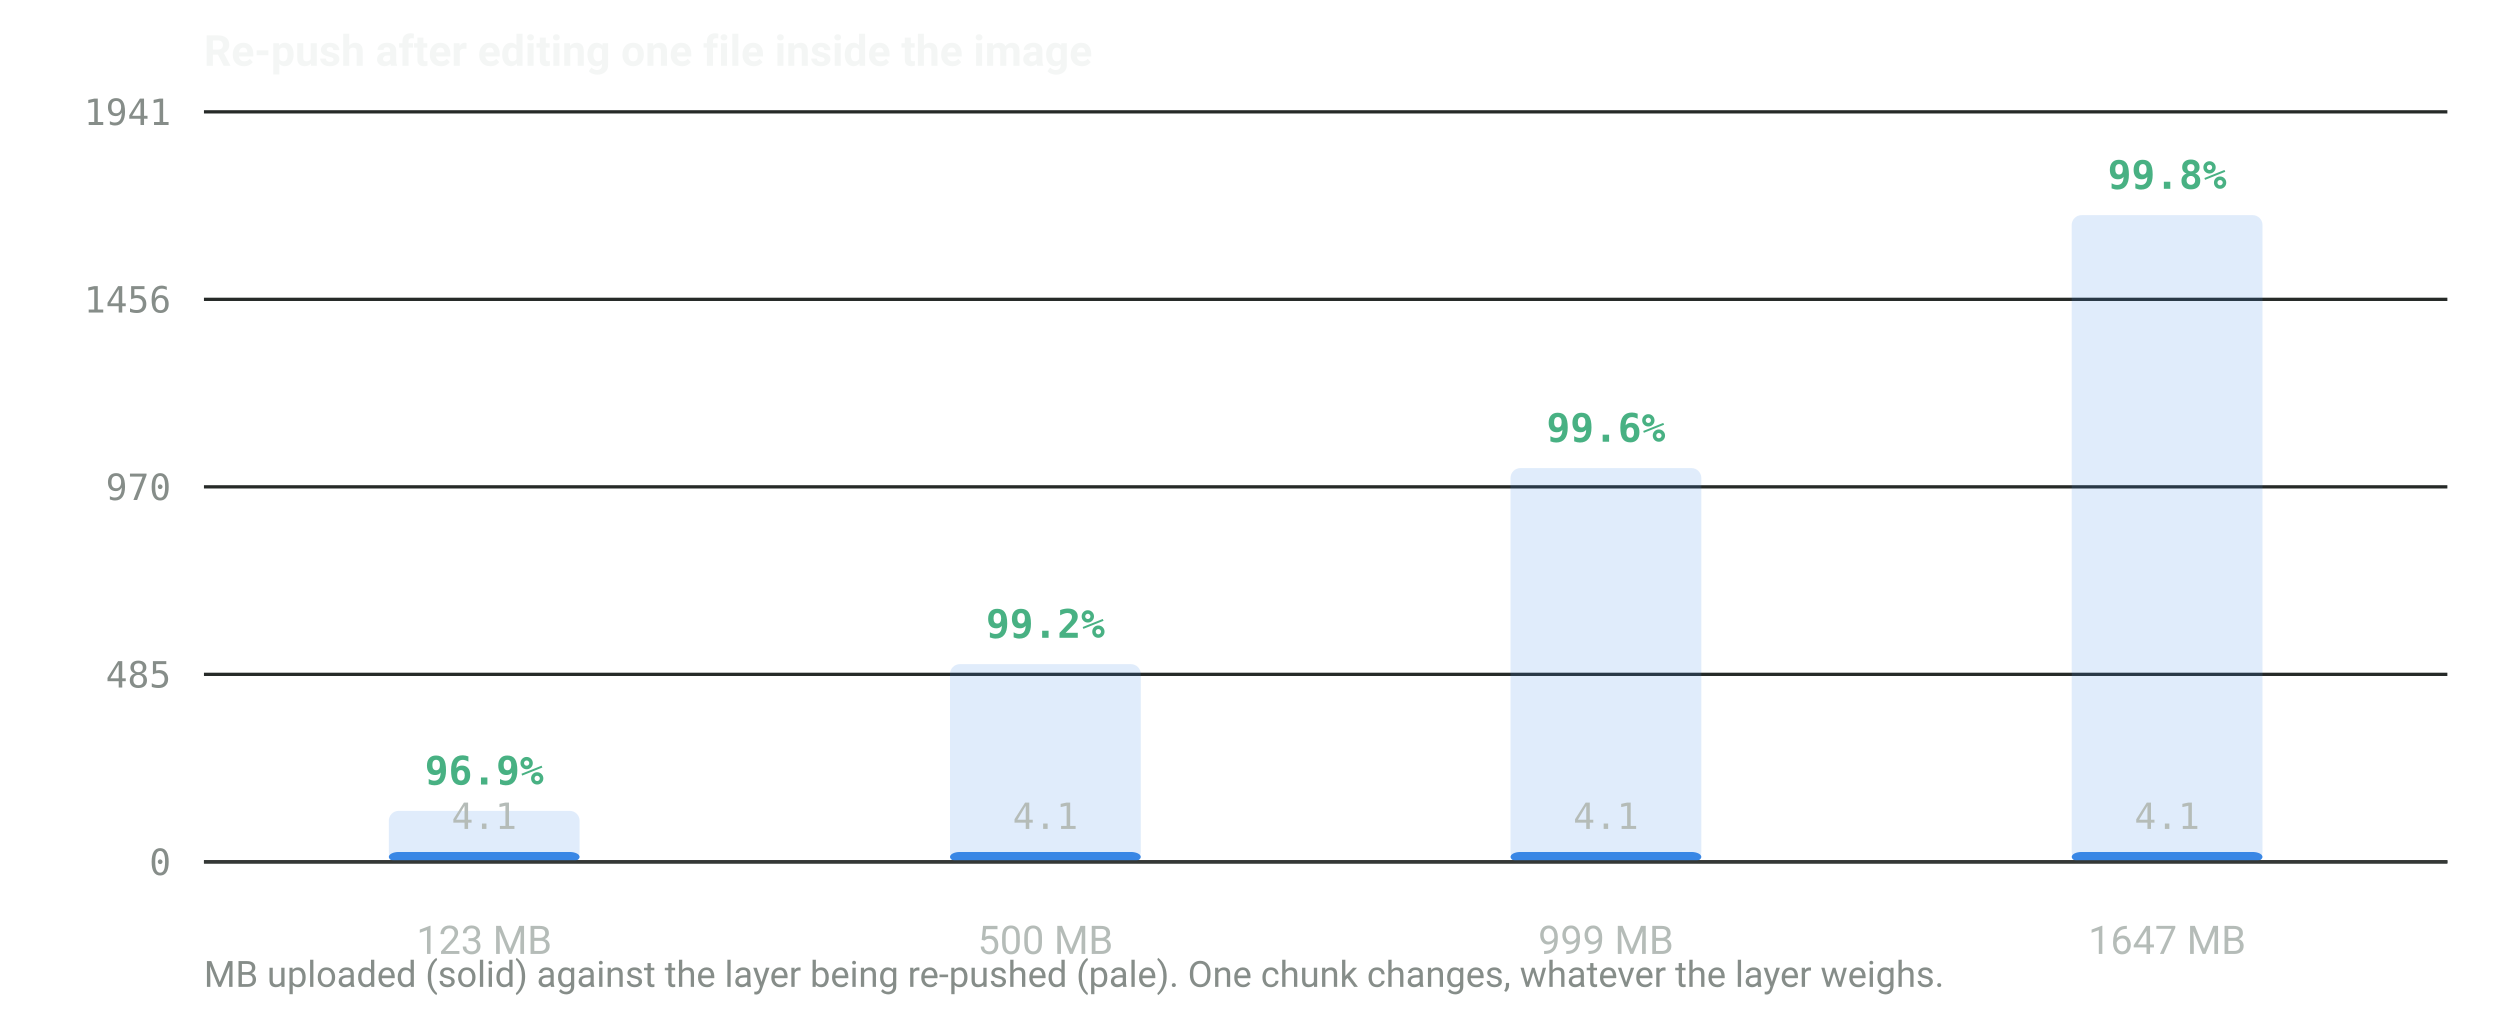
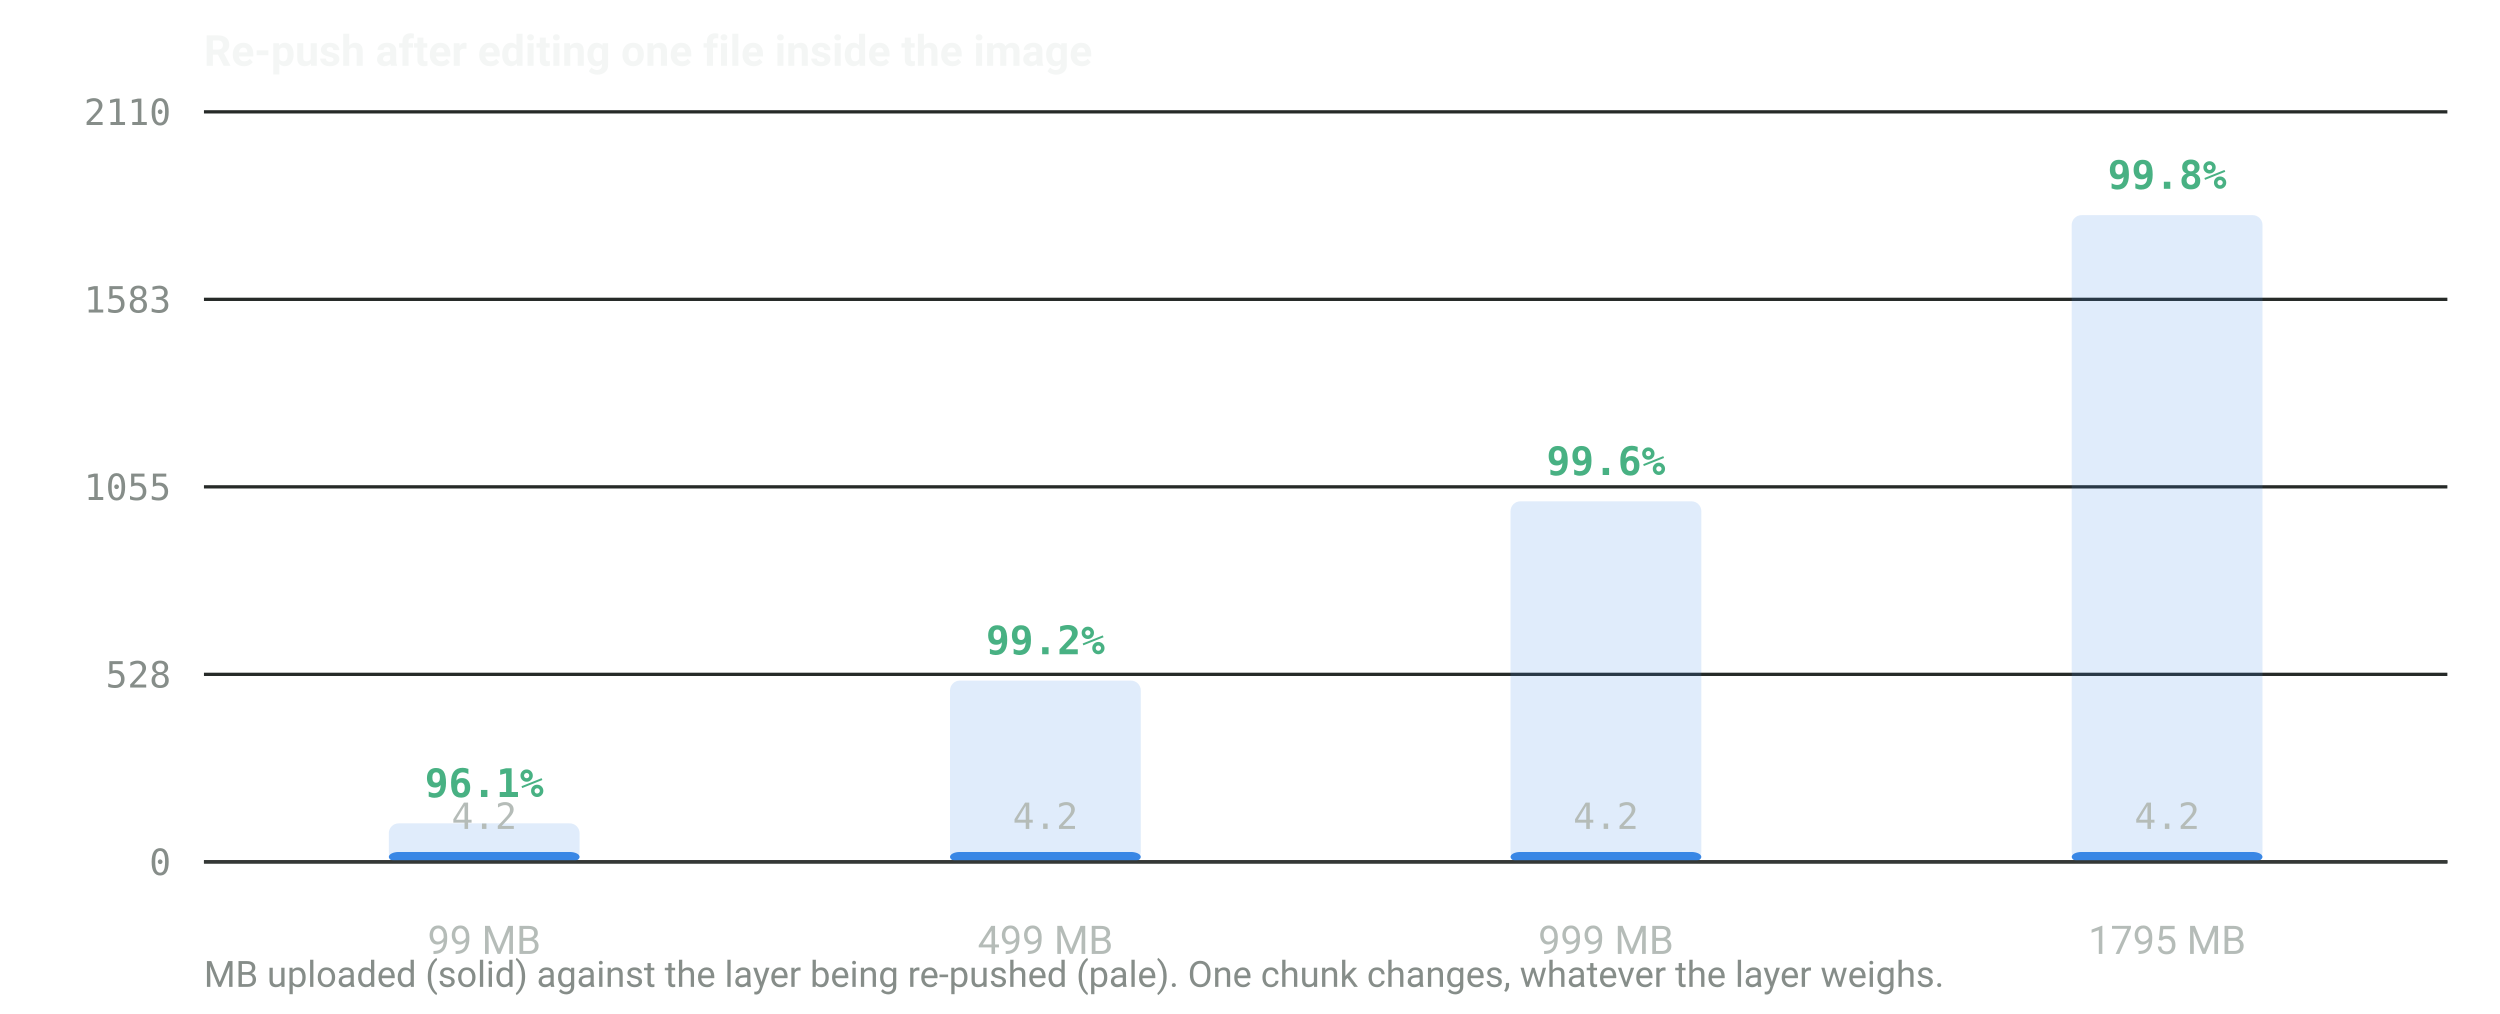
<svg xmlns="http://www.w3.org/2000/svg" viewBox="0 0 760 308" width="760" height="308" font-family="ui-sans-serif,system-ui,-apple-system,Segoe UI,Roboto,sans-serif" role="img">
  <text x="62" y="20" font-size="13" font-weight="600" fill="#f4f6f5">Re-push after editing one file inside the image</text>
  <line x1="62" x2="744" y1="262.0" y2="262.0" stroke="#262a28" stroke-width="1" />
  <text x="52" y="266.0" text-anchor="end" font-size="11" font-family="ui-monospace,SFMono-Regular,Menlo,Consolas,monospace" fill="#868d89">0</text>
  <line x1="62" x2="744" y1="205.0" y2="205.0" stroke="#262a28" stroke-width="1" />
-   <text x="52" y="209.0" text-anchor="end" font-size="11" font-family="ui-monospace,SFMono-Regular,Menlo,Consolas,monospace" fill="#868d89">485</text>
+   <text x="52" y="209.0" text-anchor="end" font-size="11" font-family="ui-monospace,SFMono-Regular,Menlo,Consolas,monospace" fill="#868d89">528</text>
  <line x1="62" x2="744" y1="148.0" y2="148.0" stroke="#262a28" stroke-width="1" />
-   <text x="52" y="152.0" text-anchor="end" font-size="11" font-family="ui-monospace,SFMono-Regular,Menlo,Consolas,monospace" fill="#868d89">970</text>
+   <text x="52" y="152.0" text-anchor="end" font-size="11" font-family="ui-monospace,SFMono-Regular,Menlo,Consolas,monospace" fill="#868d89">1055</text>
  <line x1="62" x2="744" y1="91.0" y2="91.0" stroke="#262a28" stroke-width="1" />
-   <text x="52" y="95.0" text-anchor="end" font-size="11" font-family="ui-monospace,SFMono-Regular,Menlo,Consolas,monospace" fill="#868d89">1456</text>
+   <text x="52" y="95.0" text-anchor="end" font-size="11" font-family="ui-monospace,SFMono-Regular,Menlo,Consolas,monospace" fill="#868d89">1583</text>
  <line x1="62" x2="744" y1="34.0" y2="34.0" stroke="#262a28" stroke-width="1" />
-   <text x="52" y="38.0" text-anchor="end" font-size="11" font-family="ui-monospace,SFMono-Regular,Menlo,Consolas,monospace" fill="#868d89">1941</text>
-   <rect x="118.2" y="246.5" width="58.0" height="15.5" rx="3" fill="#3987e5" opacity="0.16" />
+   <text x="52" y="38.0" text-anchor="end" font-size="11" font-family="ui-monospace,SFMono-Regular,Menlo,Consolas,monospace" fill="#868d89">2110</text>
+   <rect x="118.2" y="250.3" width="58.0" height="11.7" rx="3" fill="#3987e5" opacity="0.16" />
  <rect x="118.2" y="259.0" width="58.0" height="3.0" rx="3" fill="#3987e5" />
-   <text x="147.2" y="238.5" text-anchor="middle" font-size="12" font-weight="650" font-family="ui-monospace,SFMono-Regular,Menlo,Consolas,monospace" fill="#48b183">96.9%</text>
-   <text x="147.2" y="252.0" text-anchor="middle" font-size="11" font-family="ui-monospace,SFMono-Regular,Menlo,Consolas,monospace" fill="#b5bcb8">4.1</text>
-   <rect x="288.8" y="201.9" width="58.0" height="60.1" rx="3" fill="#3987e5" opacity="0.16" />
+   <text x="147.2" y="242.3" text-anchor="middle" font-size="12" font-weight="650" font-family="ui-monospace,SFMono-Regular,Menlo,Consolas,monospace" fill="#48b183">96.1%</text>
+   <text x="147.2" y="252.0" text-anchor="middle" font-size="11" font-family="ui-monospace,SFMono-Regular,Menlo,Consolas,monospace" fill="#b5bcb8">4.2</text>
+   <rect x="288.8" y="206.9" width="58.0" height="55.1" rx="3" fill="#3987e5" opacity="0.16" />
  <rect x="288.8" y="259.0" width="58.0" height="3.0" rx="3" fill="#3987e5" />
-   <text x="317.8" y="193.9" text-anchor="middle" font-size="12" font-weight="650" font-family="ui-monospace,SFMono-Regular,Menlo,Consolas,monospace" fill="#48b183">99.2%</text>
-   <text x="317.8" y="252.0" text-anchor="middle" font-size="11" font-family="ui-monospace,SFMono-Regular,Menlo,Consolas,monospace" fill="#b5bcb8">4.1</text>
-   <rect x="459.2" y="142.3" width="58.0" height="119.7" rx="3" fill="#3987e5" opacity="0.16" />
+   <text x="317.8" y="198.9" text-anchor="middle" font-size="12" font-weight="650" font-family="ui-monospace,SFMono-Regular,Menlo,Consolas,monospace" fill="#48b183">99.2%</text>
+   <text x="317.8" y="252.0" text-anchor="middle" font-size="11" font-family="ui-monospace,SFMono-Regular,Menlo,Consolas,monospace" fill="#b5bcb8">4.2</text>
+   <rect x="459.2" y="152.4" width="58.0" height="109.6" rx="3" fill="#3987e5" opacity="0.16" />
  <rect x="459.2" y="259.0" width="58.0" height="3.0" rx="3" fill="#3987e5" />
-   <text x="488.2" y="134.3" text-anchor="middle" font-size="12" font-weight="650" font-family="ui-monospace,SFMono-Regular,Menlo,Consolas,monospace" fill="#48b183">99.6%</text>
-   <text x="488.2" y="252.0" text-anchor="middle" font-size="11" font-family="ui-monospace,SFMono-Regular,Menlo,Consolas,monospace" fill="#b5bcb8">4.1</text>
+   <text x="488.2" y="144.4" text-anchor="middle" font-size="12" font-weight="650" font-family="ui-monospace,SFMono-Regular,Menlo,Consolas,monospace" fill="#48b183">99.6%</text>
+   <text x="488.2" y="252.0" text-anchor="middle" font-size="11" font-family="ui-monospace,SFMono-Regular,Menlo,Consolas,monospace" fill="#b5bcb8">4.2</text>
  <rect x="629.8" y="65.4" width="58.0" height="196.6" rx="3" fill="#3987e5" opacity="0.16" />
  <rect x="629.8" y="259.0" width="58.0" height="3.0" rx="3" fill="#3987e5" />
  <text x="658.8" y="57.4" text-anchor="middle" font-size="12" font-weight="650" font-family="ui-monospace,SFMono-Regular,Menlo,Consolas,monospace" fill="#48b183">99.8%</text>
-   <text x="658.8" y="252.0" text-anchor="middle" font-size="11" font-family="ui-monospace,SFMono-Regular,Menlo,Consolas,monospace" fill="#b5bcb8">4.1</text>
-   <text x="147.2" y="290" text-anchor="middle" font-size="12" fill="#b5bcb8">123 MB</text>
-   <text x="317.8" y="290" text-anchor="middle" font-size="12" fill="#b5bcb8">500 MB</text>
+   <text x="658.8" y="252.0" text-anchor="middle" font-size="11" font-family="ui-monospace,SFMono-Regular,Menlo,Consolas,monospace" fill="#b5bcb8">4.2</text>
+   <text x="147.2" y="290" text-anchor="middle" font-size="12" fill="#b5bcb8">99 MB</text>
+   <text x="317.8" y="290" text-anchor="middle" font-size="12" fill="#b5bcb8">499 MB</text>
  <text x="488.2" y="290" text-anchor="middle" font-size="12" fill="#b5bcb8">999 MB</text>
-   <text x="658.8" y="290" text-anchor="middle" font-size="12" fill="#b5bcb8">1647 MB</text>
+   <text x="658.8" y="290" text-anchor="middle" font-size="12" fill="#b5bcb8">1795 MB</text>
  <line x1="62" x2="744" y1="262" y2="262" stroke="#343836" stroke-width="1" />
  <text x="62" y="300" font-size="11" fill="#868d89">MB uploaded (solid) against the layer being re-pushed (pale). One chunk changes, whatever the layer weighs.</text>
</svg>
